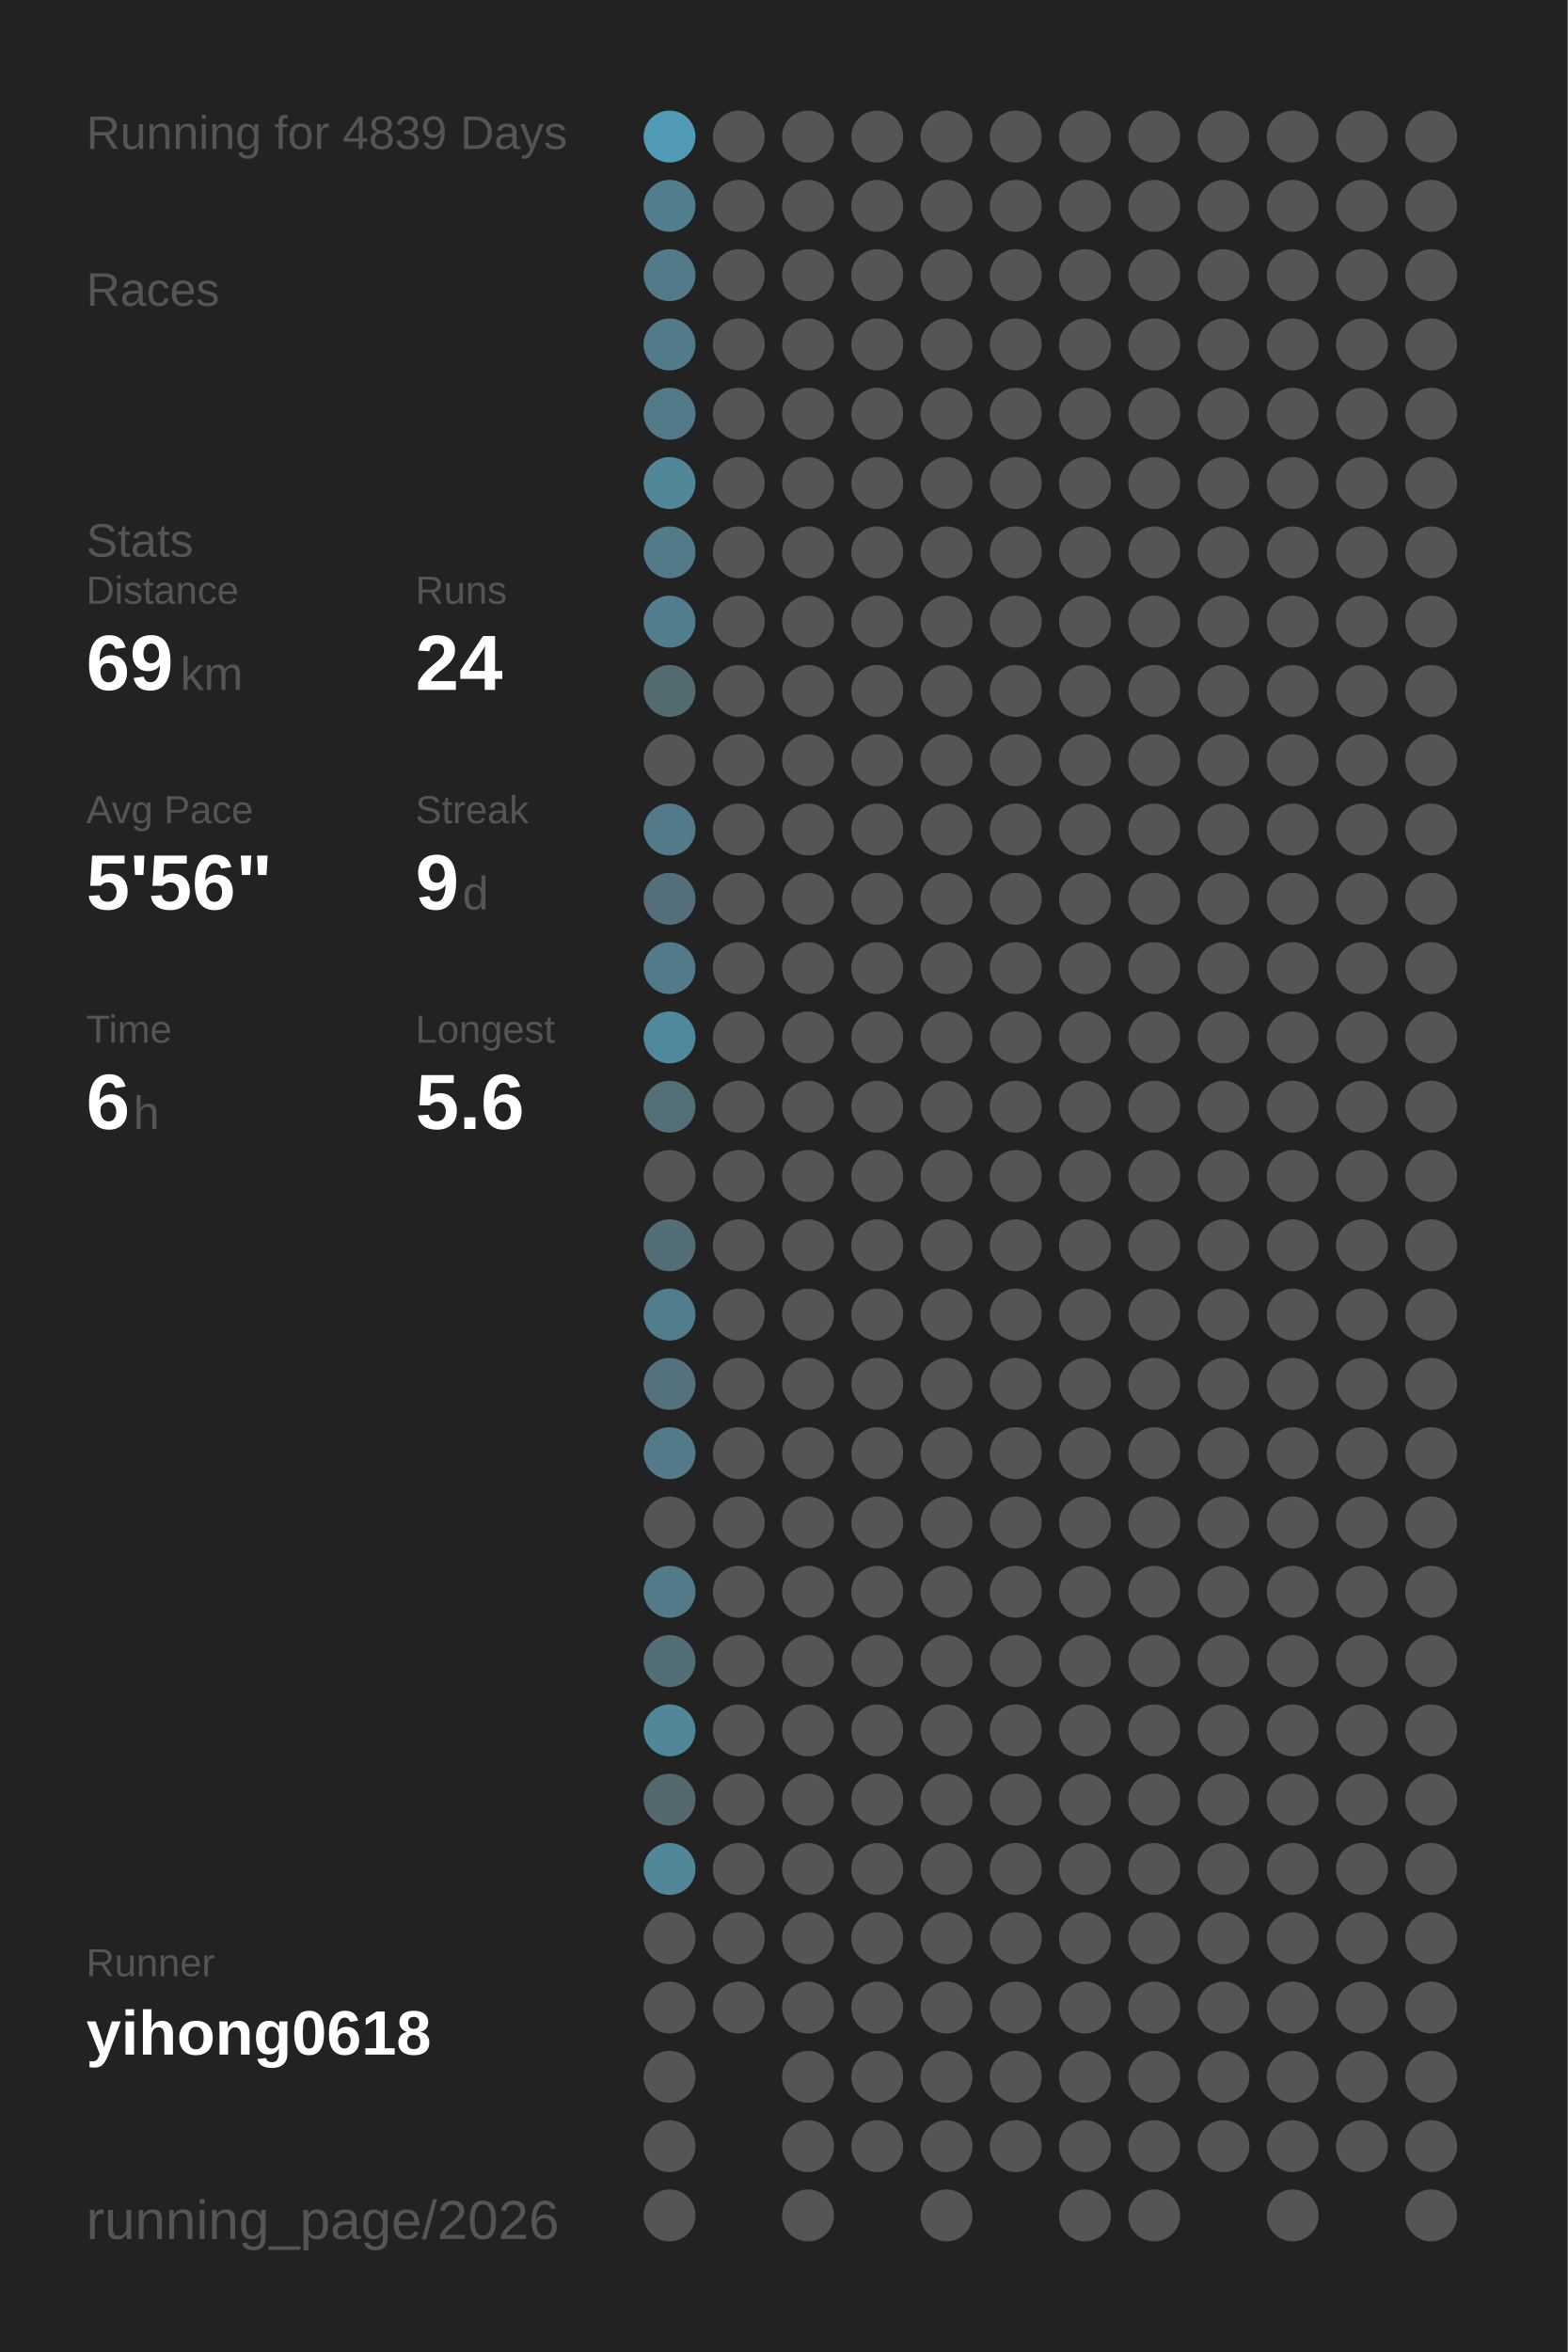
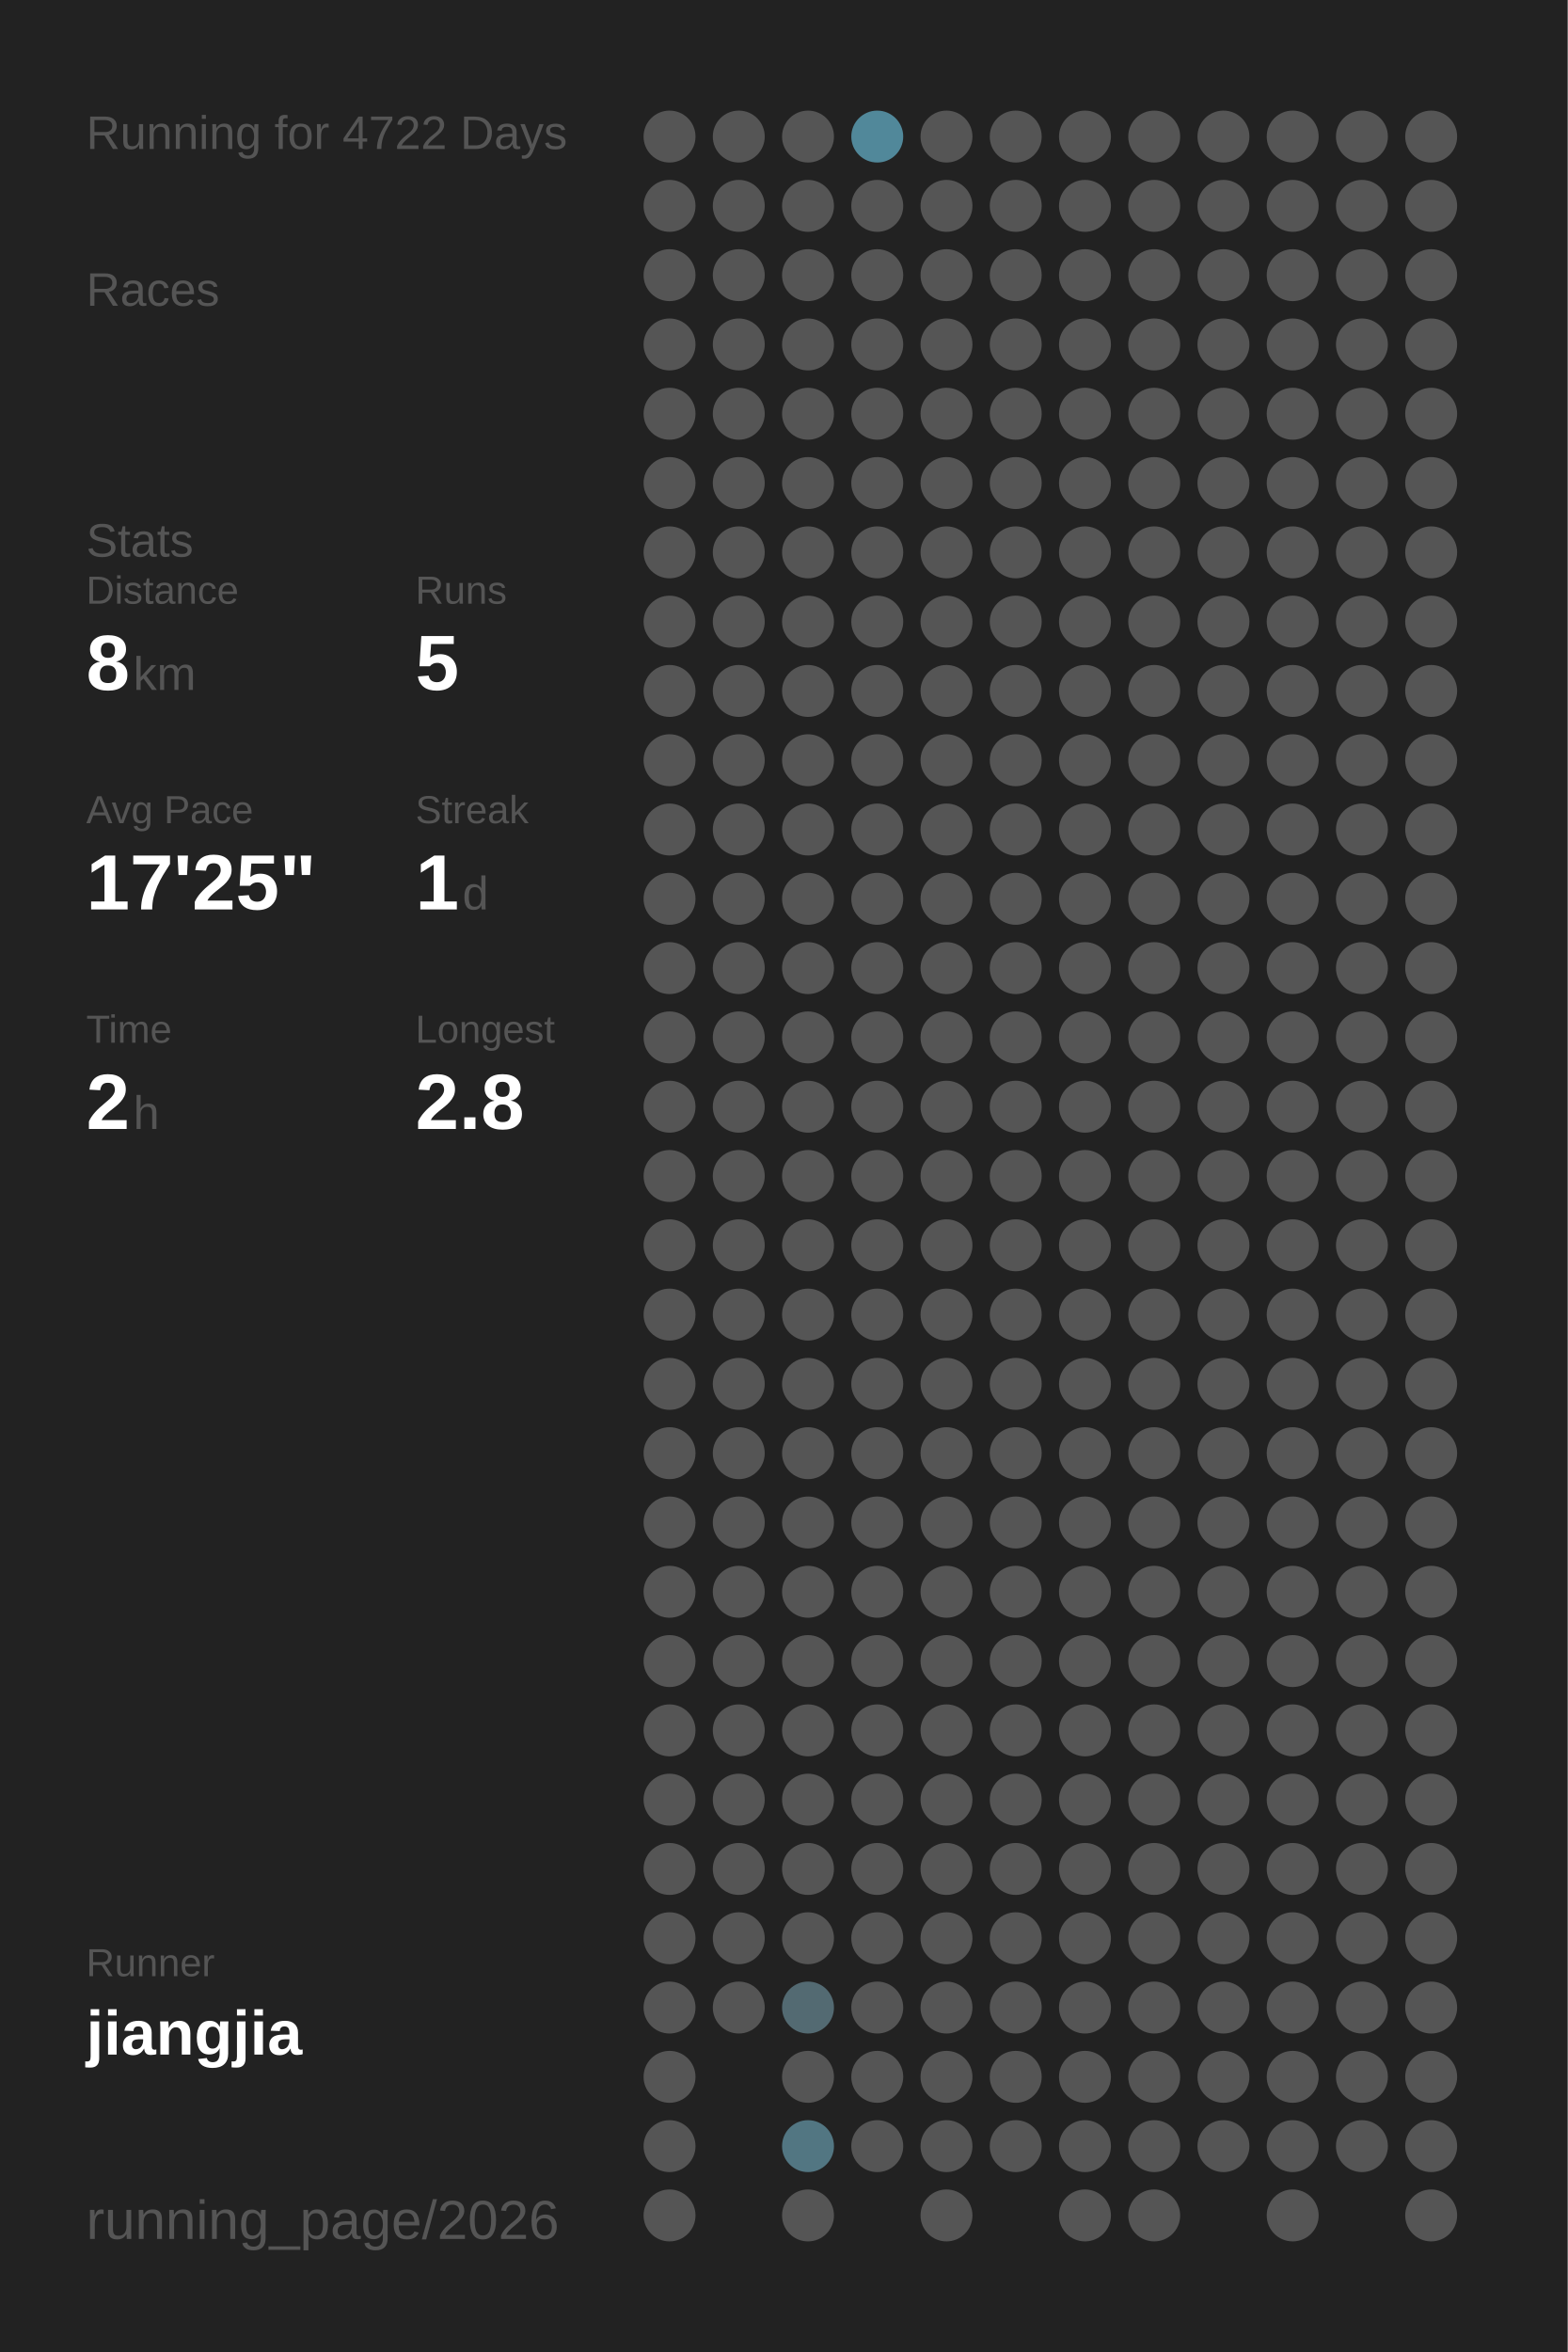
<svg xmlns="http://www.w3.org/2000/svg" baseProfile="full" height="300mm" version="1.1" viewBox="0,0,200,300" width="200mm">
  <defs />
  <rect fill="#222222" height="300" width="200" x="0" y="0" />
-   <text fill="#555555" style="font-size:6px; font-family:Arial;" x="11" y="19">Running for 4839 Days</text>
+   <text fill="#555555" style="font-size:6px; font-family:Arial;" x="11" y="19">Running for 4722 Days</text>
  <text fill="#555555" style="font-size:6px; font-family:Arial;" x="11" y="39">Races</text>
  <text fill="#555555" style="font-size:6px; font-family:Arial;" x="11" y="71">Stats</text>
  <text fill="#555555" style="font-size:5px; font-family:Arial;" x="11" y="77">Distance</text>
-   <text fill="#FFFFFF" style="font-size:10px; font-family:Arial; font-weight:bold;" x="11" y="88">69</text>
-   <text fill="#555555" style="font-size:6px; font-family:Arial;" x="23" y="88">km</text>
+   <text fill="#FFFFFF" style="font-size:10px; font-family:Arial; font-weight:bold;" x="11" y="88">8</text>
+   <text fill="#555555" style="font-size:6px; font-family:Arial;" x="17" y="88">km</text>
  <text fill="#555555" style="font-size:5px; font-family:Arial;" x="53" y="77">Runs</text>
-   <text fill="#FFFFFF" style="font-size:10px; font-family:Arial; font-weight:bold;" x="53" y="88">24</text>
+   <text fill="#FFFFFF" style="font-size:10px; font-family:Arial; font-weight:bold;" x="53" y="88">5</text>
  <text fill="#555555" style="font-size:5px; font-family:Arial;" x="11" y="105">Avg Pace</text>
-   <text fill="#FFFFFF" style="font-size:10px; font-family:Arial; font-weight:bold;" x="11" y="116">5'56"</text>
+   <text fill="#FFFFFF" style="font-size:10px; font-family:Arial; font-weight:bold;" x="11" y="116">17'25"</text>
  <text fill="#555555" style="font-size:5px; font-family:Arial;" x="53" y="105">Streak</text>
-   <text fill="#FFFFFF" style="font-size:10px; font-family:Arial; font-weight:bold;" x="53" y="116">9</text>
+   <text fill="#FFFFFF" style="font-size:10px; font-family:Arial; font-weight:bold;" x="53" y="116">1</text>
  <text fill="#555555" style="font-size:6px; font-family:Arial;" x="59" y="116">d</text>
  <text fill="#555555" style="font-size:5px; font-family:Arial;" x="11" y="133">Time</text>
-   <text fill="#FFFFFF" style="font-size:10px; font-family:Arial; font-weight:bold;" x="11" y="144">6</text>
+   <text fill="#FFFFFF" style="font-size:10px; font-family:Arial; font-weight:bold;" x="11" y="144">2</text>
  <text fill="#555555" style="font-size:6px; font-family:Arial;" x="17" y="144">h</text>
  <text fill="#555555" style="font-size:5px; font-family:Arial;" x="53" y="133">Longest</text>
-   <text fill="#FFFFFF" style="font-size:10px; font-family:Arial; font-weight:bold;" x="53" y="144">5.6</text>
+   <text fill="#FFFFFF" style="font-size:10px; font-family:Arial; font-weight:bold;" x="53" y="144">2.8</text>
  <text fill="#555555" style="font-size:5px; font-family:Arial;" x="11" y="252.065">Runner</text>
-   <text fill="#FFFFFF" style="font-size:8px; font-family:Arial; font-weight:bold;" x="11" y="262.065">yihong0618</text>
+   <text fill="#FFFFFF" style="font-size:8px; font-family:Arial; font-weight:bold;" x="11" y="262.065">jiangjia</text>
  <text fill="#555555" style="font-size:7px; font-family:Arial;" x="11" y="285.581">running_page/2026</text>
-   <circle cx="85.417" cy="17.419" fill="#509ab3" r="3.312" />
-   <circle cx="85.417" cy="26.258" fill="#527f8e" r="3.312" />
-   <circle cx="85.417" cy="35.097" fill="#527a88" r="3.312" />
-   <circle cx="85.417" cy="43.935" fill="#527a88" r="3.312" />
-   <circle cx="85.417" cy="52.774" fill="#527a88" r="3.312" />
-   <circle cx="85.417" cy="61.613" fill="#518799" r="3.312" />
-   <circle cx="85.417" cy="70.452" fill="#527a88" r="3.312" />
-   <circle cx="85.417" cy="79.29" fill="#527d8c" r="3.312" />
-   <circle cx="85.417" cy="88.129" fill="#536a71" r="3.312" />
+   <circle cx="85.417" cy="17.419" fill="#555555" r="3.312" />
+   <circle cx="85.417" cy="26.258" fill="#555555" r="3.312" />
+   <circle cx="85.417" cy="35.097" fill="#555555" r="3.312" />
+   <circle cx="85.417" cy="43.935" fill="#555555" r="3.312" />
+   <circle cx="85.417" cy="52.774" fill="#555555" r="3.312" />
+   <circle cx="85.417" cy="61.613" fill="#555555" r="3.312" />
+   <circle cx="85.417" cy="70.452" fill="#555555" r="3.312" />
+   <circle cx="85.417" cy="79.29" fill="#555555" r="3.312" />
+   <circle cx="85.417" cy="88.129" fill="#555555" r="3.312" />
  <circle cx="85.417" cy="96.968" fill="#555555" r="3.312" />
-   <circle cx="85.417" cy="105.806" fill="#527a88" r="3.312" />
-   <circle cx="85.417" cy="114.645" fill="#536f79" r="3.312" />
-   <circle cx="85.417" cy="123.484" fill="#527a88" r="3.312" />
-   <circle cx="85.417" cy="132.323" fill="#51899c" r="3.312" />
-   <circle cx="85.417" cy="141.161" fill="#536f78" r="3.312" />
+   <circle cx="85.417" cy="105.806" fill="#555555" r="3.312" />
+   <circle cx="85.417" cy="114.645" fill="#555555" r="3.312" />
+   <circle cx="85.417" cy="123.484" fill="#555555" r="3.312" />
+   <circle cx="85.417" cy="132.323" fill="#555555" r="3.312" />
+   <circle cx="85.417" cy="141.161" fill="#555555" r="3.312" />
  <circle cx="85.417" cy="150" fill="#555555" r="3.312" />
-   <circle cx="85.417" cy="158.839" fill="#536e77" r="3.312" />
-   <circle cx="85.417" cy="167.677" fill="#527d8c" r="3.312" />
-   <circle cx="85.417" cy="176.516" fill="#53727d" r="3.312" />
-   <circle cx="85.417" cy="185.355" fill="#527a88" r="3.312" />
+   <circle cx="85.417" cy="158.839" fill="#555555" r="3.312" />
+   <circle cx="85.417" cy="167.677" fill="#555555" r="3.312" />
+   <circle cx="85.417" cy="176.516" fill="#555555" r="3.312" />
+   <circle cx="85.417" cy="185.355" fill="#555555" r="3.312" />
  <circle cx="85.417" cy="194.194" fill="#555555" r="3.312" />
-   <circle cx="85.417" cy="203.032" fill="#527a88" r="3.312" />
-   <circle cx="85.417" cy="211.871" fill="#536e77" r="3.312" />
-   <circle cx="85.417" cy="220.71" fill="#518799" r="3.312" />
-   <circle cx="85.417" cy="229.548" fill="#53686f" r="3.312" />
-   <circle cx="85.417" cy="238.387" fill="#518799" r="3.312" />
+   <circle cx="85.417" cy="203.032" fill="#555555" r="3.312" />
+   <circle cx="85.417" cy="211.871" fill="#555555" r="3.312" />
+   <circle cx="85.417" cy="220.71" fill="#555555" r="3.312" />
+   <circle cx="85.417" cy="229.548" fill="#555555" r="3.312" />
+   <circle cx="85.417" cy="238.387" fill="#555555" r="3.312" />
  <circle cx="85.417" cy="247.226" fill="#555555" r="3.312" />
  <circle cx="85.417" cy="256.065" fill="#555555" r="3.312" />
  <circle cx="85.417" cy="264.903" fill="#555555" r="3.312" />
  <circle cx="85.417" cy="273.742" fill="#555555" r="3.312" />
  <circle cx="85.417" cy="282.581" fill="#555555" r="3.312" />
  <circle cx="94.25" cy="17.419" fill="#555555" r="3.312" />
  <circle cx="94.25" cy="26.258" fill="#555555" r="3.312" />
  <circle cx="94.25" cy="35.097" fill="#555555" r="3.312" />
  <circle cx="94.25" cy="43.935" fill="#555555" r="3.312" />
  <circle cx="94.25" cy="52.774" fill="#555555" r="3.312" />
  <circle cx="94.25" cy="61.613" fill="#555555" r="3.312" />
  <circle cx="94.25" cy="70.452" fill="#555555" r="3.312" />
  <circle cx="94.25" cy="79.29" fill="#555555" r="3.312" />
  <circle cx="94.25" cy="88.129" fill="#555555" r="3.312" />
  <circle cx="94.25" cy="96.968" fill="#555555" r="3.312" />
  <circle cx="94.25" cy="105.806" fill="#555555" r="3.312" />
  <circle cx="94.25" cy="114.645" fill="#555555" r="3.312" />
  <circle cx="94.25" cy="123.484" fill="#555555" r="3.312" />
  <circle cx="94.25" cy="132.323" fill="#555555" r="3.312" />
  <circle cx="94.25" cy="141.161" fill="#555555" r="3.312" />
  <circle cx="94.25" cy="150" fill="#555555" r="3.312" />
  <circle cx="94.25" cy="158.839" fill="#555555" r="3.312" />
  <circle cx="94.25" cy="167.677" fill="#555555" r="3.312" />
  <circle cx="94.25" cy="176.516" fill="#555555" r="3.312" />
  <circle cx="94.25" cy="185.355" fill="#555555" r="3.312" />
  <circle cx="94.25" cy="194.194" fill="#555555" r="3.312" />
  <circle cx="94.25" cy="203.032" fill="#555555" r="3.312" />
  <circle cx="94.25" cy="211.871" fill="#555555" r="3.312" />
  <circle cx="94.25" cy="220.71" fill="#555555" r="3.312" />
  <circle cx="94.25" cy="229.548" fill="#555555" r="3.312" />
  <circle cx="94.25" cy="238.387" fill="#555555" r="3.312" />
  <circle cx="94.25" cy="247.226" fill="#555555" r="3.312" />
  <circle cx="94.25" cy="256.065" fill="#555555" r="3.312" />
  <circle cx="103.083" cy="17.419" fill="#555555" r="3.312" />
  <circle cx="103.083" cy="26.258" fill="#555555" r="3.312" />
  <circle cx="103.083" cy="35.097" fill="#555555" r="3.312" />
  <circle cx="103.083" cy="43.935" fill="#555555" r="3.312" />
  <circle cx="103.083" cy="52.774" fill="#555555" r="3.312" />
  <circle cx="103.083" cy="61.613" fill="#555555" r="3.312" />
  <circle cx="103.083" cy="70.452" fill="#555555" r="3.312" />
  <circle cx="103.083" cy="79.29" fill="#555555" r="3.312" />
  <circle cx="103.083" cy="88.129" fill="#555555" r="3.312" />
  <circle cx="103.083" cy="96.968" fill="#555555" r="3.312" />
  <circle cx="103.083" cy="105.806" fill="#555555" r="3.312" />
  <circle cx="103.083" cy="114.645" fill="#555555" r="3.312" />
  <circle cx="103.083" cy="123.484" fill="#555555" r="3.312" />
  <circle cx="103.083" cy="132.323" fill="#555555" r="3.312" />
  <circle cx="103.083" cy="141.161" fill="#555555" r="3.312" />
  <circle cx="103.083" cy="150" fill="#555555" r="3.312" />
  <circle cx="103.083" cy="158.839" fill="#555555" r="3.312" />
  <circle cx="103.083" cy="167.677" fill="#555555" r="3.312" />
  <circle cx="103.083" cy="176.516" fill="#555555" r="3.312" />
  <circle cx="103.083" cy="185.355" fill="#555555" r="3.312" />
  <circle cx="103.083" cy="194.194" fill="#555555" r="3.312" />
  <circle cx="103.083" cy="203.032" fill="#555555" r="3.312" />
  <circle cx="103.083" cy="211.871" fill="#555555" r="3.312" />
  <circle cx="103.083" cy="220.71" fill="#555555" r="3.312" />
  <circle cx="103.083" cy="229.548" fill="#555555" r="3.312" />
  <circle cx="103.083" cy="238.387" fill="#555555" r="3.312" />
  <circle cx="103.083" cy="247.226" fill="#555555" r="3.312" />
-   <circle cx="103.083" cy="256.065" fill="#555555" r="3.312" />
+   <circle cx="103.083" cy="256.065" fill="#536a72" r="3.312" />
  <circle cx="103.083" cy="264.903" fill="#555555" r="3.312" />
-   <circle cx="103.083" cy="273.742" fill="#555555" r="3.312" />
+   <circle cx="103.083" cy="273.742" fill="#527682" r="3.312" />
  <circle cx="103.083" cy="282.581" fill="#555555" r="3.312" />
-   <circle cx="111.917" cy="17.419" fill="#555555" r="3.312" />
+   <circle cx="111.917" cy="17.419" fill="#51889a" r="3.312" />
  <circle cx="111.917" cy="26.258" fill="#555555" r="3.312" />
  <circle cx="111.917" cy="35.097" fill="#555555" r="3.312" />
  <circle cx="111.917" cy="43.935" fill="#555555" r="3.312" />
  <circle cx="111.917" cy="52.774" fill="#555555" r="3.312" />
  <circle cx="111.917" cy="61.613" fill="#555555" r="3.312" />
  <circle cx="111.917" cy="70.452" fill="#555555" r="3.312" />
  <circle cx="111.917" cy="79.29" fill="#555555" r="3.312" />
  <circle cx="111.917" cy="88.129" fill="#555555" r="3.312" />
  <circle cx="111.917" cy="96.968" fill="#555555" r="3.312" />
  <circle cx="111.917" cy="105.806" fill="#555555" r="3.312" />
  <circle cx="111.917" cy="114.645" fill="#555555" r="3.312" />
  <circle cx="111.917" cy="123.484" fill="#555555" r="3.312" />
  <circle cx="111.917" cy="132.323" fill="#555555" r="3.312" />
  <circle cx="111.917" cy="141.161" fill="#555555" r="3.312" />
  <circle cx="111.917" cy="150" fill="#555555" r="3.312" />
  <circle cx="111.917" cy="158.839" fill="#555555" r="3.312" />
  <circle cx="111.917" cy="167.677" fill="#555555" r="3.312" />
  <circle cx="111.917" cy="176.516" fill="#555555" r="3.312" />
  <circle cx="111.917" cy="185.355" fill="#555555" r="3.312" />
  <circle cx="111.917" cy="194.194" fill="#555555" r="3.312" />
  <circle cx="111.917" cy="203.032" fill="#555555" r="3.312" />
  <circle cx="111.917" cy="211.871" fill="#555555" r="3.312" />
  <circle cx="111.917" cy="220.71" fill="#555555" r="3.312" />
  <circle cx="111.917" cy="229.548" fill="#555555" r="3.312" />
  <circle cx="111.917" cy="238.387" fill="#555555" r="3.312" />
  <circle cx="111.917" cy="247.226" fill="#555555" r="3.312" />
  <circle cx="111.917" cy="256.065" fill="#555555" r="3.312" />
  <circle cx="111.917" cy="264.903" fill="#555555" r="3.312" />
  <circle cx="111.917" cy="273.742" fill="#555555" r="3.312" />
  <circle cx="120.75" cy="17.419" fill="#555555" r="3.312" />
  <circle cx="120.75" cy="26.258" fill="#555555" r="3.312" />
  <circle cx="120.75" cy="35.097" fill="#555555" r="3.312" />
  <circle cx="120.75" cy="43.935" fill="#555555" r="3.312" />
  <circle cx="120.75" cy="52.774" fill="#555555" r="3.312" />
  <circle cx="120.75" cy="61.613" fill="#555555" r="3.312" />
  <circle cx="120.75" cy="70.452" fill="#555555" r="3.312" />
  <circle cx="120.75" cy="79.29" fill="#555555" r="3.312" />
  <circle cx="120.75" cy="88.129" fill="#555555" r="3.312" />
  <circle cx="120.75" cy="96.968" fill="#555555" r="3.312" />
  <circle cx="120.75" cy="105.806" fill="#555555" r="3.312" />
  <circle cx="120.75" cy="114.645" fill="#555555" r="3.312" />
  <circle cx="120.75" cy="123.484" fill="#555555" r="3.312" />
  <circle cx="120.75" cy="132.323" fill="#555555" r="3.312" />
  <circle cx="120.75" cy="141.161" fill="#555555" r="3.312" />
  <circle cx="120.75" cy="150" fill="#555555" r="3.312" />
  <circle cx="120.75" cy="158.839" fill="#555555" r="3.312" />
  <circle cx="120.75" cy="167.677" fill="#555555" r="3.312" />
  <circle cx="120.75" cy="176.516" fill="#555555" r="3.312" />
  <circle cx="120.75" cy="185.355" fill="#555555" r="3.312" />
  <circle cx="120.75" cy="194.194" fill="#555555" r="3.312" />
  <circle cx="120.75" cy="203.032" fill="#555555" r="3.312" />
  <circle cx="120.75" cy="211.871" fill="#555555" r="3.312" />
  <circle cx="120.75" cy="220.71" fill="#555555" r="3.312" />
  <circle cx="120.75" cy="229.548" fill="#555555" r="3.312" />
  <circle cx="120.75" cy="238.387" fill="#555555" r="3.312" />
  <circle cx="120.75" cy="247.226" fill="#555555" r="3.312" />
  <circle cx="120.75" cy="256.065" fill="#555555" r="3.312" />
  <circle cx="120.75" cy="264.903" fill="#555555" r="3.312" />
  <circle cx="120.75" cy="273.742" fill="#555555" r="3.312" />
  <circle cx="120.75" cy="282.581" fill="#555555" r="3.312" />
  <circle cx="129.583" cy="17.419" fill="#555555" r="3.312" />
  <circle cx="129.583" cy="26.258" fill="#555555" r="3.312" />
  <circle cx="129.583" cy="35.097" fill="#555555" r="3.312" />
  <circle cx="129.583" cy="43.935" fill="#555555" r="3.312" />
  <circle cx="129.583" cy="52.774" fill="#555555" r="3.312" />
  <circle cx="129.583" cy="61.613" fill="#555555" r="3.312" />
  <circle cx="129.583" cy="70.452" fill="#555555" r="3.312" />
  <circle cx="129.583" cy="79.29" fill="#555555" r="3.312" />
  <circle cx="129.583" cy="88.129" fill="#555555" r="3.312" />
  <circle cx="129.583" cy="96.968" fill="#555555" r="3.312" />
  <circle cx="129.583" cy="105.806" fill="#555555" r="3.312" />
  <circle cx="129.583" cy="114.645" fill="#555555" r="3.312" />
  <circle cx="129.583" cy="123.484" fill="#555555" r="3.312" />
  <circle cx="129.583" cy="132.323" fill="#555555" r="3.312" />
  <circle cx="129.583" cy="141.161" fill="#555555" r="3.312" />
  <circle cx="129.583" cy="150" fill="#555555" r="3.312" />
  <circle cx="129.583" cy="158.839" fill="#555555" r="3.312" />
  <circle cx="129.583" cy="167.677" fill="#555555" r="3.312" />
  <circle cx="129.583" cy="176.516" fill="#555555" r="3.312" />
  <circle cx="129.583" cy="185.355" fill="#555555" r="3.312" />
  <circle cx="129.583" cy="194.194" fill="#555555" r="3.312" />
  <circle cx="129.583" cy="203.032" fill="#555555" r="3.312" />
  <circle cx="129.583" cy="211.871" fill="#555555" r="3.312" />
  <circle cx="129.583" cy="220.71" fill="#555555" r="3.312" />
  <circle cx="129.583" cy="229.548" fill="#555555" r="3.312" />
  <circle cx="129.583" cy="238.387" fill="#555555" r="3.312" />
  <circle cx="129.583" cy="247.226" fill="#555555" r="3.312" />
  <circle cx="129.583" cy="256.065" fill="#555555" r="3.312" />
  <circle cx="129.583" cy="264.903" fill="#555555" r="3.312" />
  <circle cx="129.583" cy="273.742" fill="#555555" r="3.312" />
  <circle cx="138.417" cy="17.419" fill="#555555" r="3.312" />
  <circle cx="138.417" cy="26.258" fill="#555555" r="3.312" />
  <circle cx="138.417" cy="35.097" fill="#555555" r="3.312" />
  <circle cx="138.417" cy="43.935" fill="#555555" r="3.312" />
  <circle cx="138.417" cy="52.774" fill="#555555" r="3.312" />
  <circle cx="138.417" cy="61.613" fill="#555555" r="3.312" />
  <circle cx="138.417" cy="70.452" fill="#555555" r="3.312" />
  <circle cx="138.417" cy="79.29" fill="#555555" r="3.312" />
  <circle cx="138.417" cy="88.129" fill="#555555" r="3.312" />
  <circle cx="138.417" cy="96.968" fill="#555555" r="3.312" />
  <circle cx="138.417" cy="105.806" fill="#555555" r="3.312" />
  <circle cx="138.417" cy="114.645" fill="#555555" r="3.312" />
  <circle cx="138.417" cy="123.484" fill="#555555" r="3.312" />
  <circle cx="138.417" cy="132.323" fill="#555555" r="3.312" />
  <circle cx="138.417" cy="141.161" fill="#555555" r="3.312" />
  <circle cx="138.417" cy="150" fill="#555555" r="3.312" />
  <circle cx="138.417" cy="158.839" fill="#555555" r="3.312" />
  <circle cx="138.417" cy="167.677" fill="#555555" r="3.312" />
  <circle cx="138.417" cy="176.516" fill="#555555" r="3.312" />
  <circle cx="138.417" cy="185.355" fill="#555555" r="3.312" />
  <circle cx="138.417" cy="194.194" fill="#555555" r="3.312" />
  <circle cx="138.417" cy="203.032" fill="#555555" r="3.312" />
  <circle cx="138.417" cy="211.871" fill="#555555" r="3.312" />
  <circle cx="138.417" cy="220.71" fill="#555555" r="3.312" />
  <circle cx="138.417" cy="229.548" fill="#555555" r="3.312" />
  <circle cx="138.417" cy="238.387" fill="#555555" r="3.312" />
  <circle cx="138.417" cy="247.226" fill="#555555" r="3.312" />
  <circle cx="138.417" cy="256.065" fill="#555555" r="3.312" />
  <circle cx="138.417" cy="264.903" fill="#555555" r="3.312" />
  <circle cx="138.417" cy="273.742" fill="#555555" r="3.312" />
  <circle cx="138.417" cy="282.581" fill="#555555" r="3.312" />
  <circle cx="147.25" cy="17.419" fill="#555555" r="3.312" />
  <circle cx="147.25" cy="26.258" fill="#555555" r="3.312" />
  <circle cx="147.25" cy="35.097" fill="#555555" r="3.312" />
  <circle cx="147.25" cy="43.935" fill="#555555" r="3.312" />
  <circle cx="147.25" cy="52.774" fill="#555555" r="3.312" />
  <circle cx="147.25" cy="61.613" fill="#555555" r="3.312" />
  <circle cx="147.25" cy="70.452" fill="#555555" r="3.312" />
  <circle cx="147.25" cy="79.29" fill="#555555" r="3.312" />
  <circle cx="147.25" cy="88.129" fill="#555555" r="3.312" />
  <circle cx="147.25" cy="96.968" fill="#555555" r="3.312" />
  <circle cx="147.25" cy="105.806" fill="#555555" r="3.312" />
  <circle cx="147.25" cy="114.645" fill="#555555" r="3.312" />
  <circle cx="147.25" cy="123.484" fill="#555555" r="3.312" />
  <circle cx="147.25" cy="132.323" fill="#555555" r="3.312" />
  <circle cx="147.25" cy="141.161" fill="#555555" r="3.312" />
  <circle cx="147.25" cy="150" fill="#555555" r="3.312" />
  <circle cx="147.25" cy="158.839" fill="#555555" r="3.312" />
  <circle cx="147.25" cy="167.677" fill="#555555" r="3.312" />
  <circle cx="147.25" cy="176.516" fill="#555555" r="3.312" />
  <circle cx="147.25" cy="185.355" fill="#555555" r="3.312" />
  <circle cx="147.25" cy="194.194" fill="#555555" r="3.312" />
  <circle cx="147.25" cy="203.032" fill="#555555" r="3.312" />
  <circle cx="147.25" cy="211.871" fill="#555555" r="3.312" />
  <circle cx="147.25" cy="220.71" fill="#555555" r="3.312" />
  <circle cx="147.25" cy="229.548" fill="#555555" r="3.312" />
  <circle cx="147.25" cy="238.387" fill="#555555" r="3.312" />
  <circle cx="147.25" cy="247.226" fill="#555555" r="3.312" />
  <circle cx="147.25" cy="256.065" fill="#555555" r="3.312" />
  <circle cx="147.25" cy="264.903" fill="#555555" r="3.312" />
  <circle cx="147.25" cy="273.742" fill="#555555" r="3.312" />
  <circle cx="147.25" cy="282.581" fill="#555555" r="3.312" />
  <circle cx="156.083" cy="17.419" fill="#555555" r="3.312" />
  <circle cx="156.083" cy="26.258" fill="#555555" r="3.312" />
  <circle cx="156.083" cy="35.097" fill="#555555" r="3.312" />
  <circle cx="156.083" cy="43.935" fill="#555555" r="3.312" />
  <circle cx="156.083" cy="52.774" fill="#555555" r="3.312" />
  <circle cx="156.083" cy="61.613" fill="#555555" r="3.312" />
  <circle cx="156.083" cy="70.452" fill="#555555" r="3.312" />
  <circle cx="156.083" cy="79.29" fill="#555555" r="3.312" />
  <circle cx="156.083" cy="88.129" fill="#555555" r="3.312" />
  <circle cx="156.083" cy="96.968" fill="#555555" r="3.312" />
  <circle cx="156.083" cy="105.806" fill="#555555" r="3.312" />
  <circle cx="156.083" cy="114.645" fill="#555555" r="3.312" />
  <circle cx="156.083" cy="123.484" fill="#555555" r="3.312" />
  <circle cx="156.083" cy="132.323" fill="#555555" r="3.312" />
  <circle cx="156.083" cy="141.161" fill="#555555" r="3.312" />
  <circle cx="156.083" cy="150" fill="#555555" r="3.312" />
  <circle cx="156.083" cy="158.839" fill="#555555" r="3.312" />
  <circle cx="156.083" cy="167.677" fill="#555555" r="3.312" />
  <circle cx="156.083" cy="176.516" fill="#555555" r="3.312" />
  <circle cx="156.083" cy="185.355" fill="#555555" r="3.312" />
  <circle cx="156.083" cy="194.194" fill="#555555" r="3.312" />
  <circle cx="156.083" cy="203.032" fill="#555555" r="3.312" />
  <circle cx="156.083" cy="211.871" fill="#555555" r="3.312" />
  <circle cx="156.083" cy="220.71" fill="#555555" r="3.312" />
  <circle cx="156.083" cy="229.548" fill="#555555" r="3.312" />
  <circle cx="156.083" cy="238.387" fill="#555555" r="3.312" />
  <circle cx="156.083" cy="247.226" fill="#555555" r="3.312" />
  <circle cx="156.083" cy="256.065" fill="#555555" r="3.312" />
  <circle cx="156.083" cy="264.903" fill="#555555" r="3.312" />
  <circle cx="156.083" cy="273.742" fill="#555555" r="3.312" />
  <circle cx="164.917" cy="17.419" fill="#555555" r="3.312" />
  <circle cx="164.917" cy="26.258" fill="#555555" r="3.312" />
  <circle cx="164.917" cy="35.097" fill="#555555" r="3.312" />
  <circle cx="164.917" cy="43.935" fill="#555555" r="3.312" />
  <circle cx="164.917" cy="52.774" fill="#555555" r="3.312" />
  <circle cx="164.917" cy="61.613" fill="#555555" r="3.312" />
  <circle cx="164.917" cy="70.452" fill="#555555" r="3.312" />
  <circle cx="164.917" cy="79.29" fill="#555555" r="3.312" />
  <circle cx="164.917" cy="88.129" fill="#555555" r="3.312" />
  <circle cx="164.917" cy="96.968" fill="#555555" r="3.312" />
  <circle cx="164.917" cy="105.806" fill="#555555" r="3.312" />
  <circle cx="164.917" cy="114.645" fill="#555555" r="3.312" />
  <circle cx="164.917" cy="123.484" fill="#555555" r="3.312" />
  <circle cx="164.917" cy="132.323" fill="#555555" r="3.312" />
  <circle cx="164.917" cy="141.161" fill="#555555" r="3.312" />
  <circle cx="164.917" cy="150" fill="#555555" r="3.312" />
  <circle cx="164.917" cy="158.839" fill="#555555" r="3.312" />
  <circle cx="164.917" cy="167.677" fill="#555555" r="3.312" />
  <circle cx="164.917" cy="176.516" fill="#555555" r="3.312" />
  <circle cx="164.917" cy="185.355" fill="#555555" r="3.312" />
  <circle cx="164.917" cy="194.194" fill="#555555" r="3.312" />
  <circle cx="164.917" cy="203.032" fill="#555555" r="3.312" />
  <circle cx="164.917" cy="211.871" fill="#555555" r="3.312" />
  <circle cx="164.917" cy="220.71" fill="#555555" r="3.312" />
  <circle cx="164.917" cy="229.548" fill="#555555" r="3.312" />
  <circle cx="164.917" cy="238.387" fill="#555555" r="3.312" />
  <circle cx="164.917" cy="247.226" fill="#555555" r="3.312" />
  <circle cx="164.917" cy="256.065" fill="#555555" r="3.312" />
  <circle cx="164.917" cy="264.903" fill="#555555" r="3.312" />
  <circle cx="164.917" cy="273.742" fill="#555555" r="3.312" />
  <circle cx="164.917" cy="282.581" fill="#555555" r="3.312" />
  <circle cx="173.75" cy="17.419" fill="#555555" r="3.312" />
  <circle cx="173.75" cy="26.258" fill="#555555" r="3.312" />
  <circle cx="173.75" cy="35.097" fill="#555555" r="3.312" />
  <circle cx="173.75" cy="43.935" fill="#555555" r="3.312" />
  <circle cx="173.75" cy="52.774" fill="#555555" r="3.312" />
  <circle cx="173.75" cy="61.613" fill="#555555" r="3.312" />
  <circle cx="173.75" cy="70.452" fill="#555555" r="3.312" />
  <circle cx="173.75" cy="79.29" fill="#555555" r="3.312" />
  <circle cx="173.75" cy="88.129" fill="#555555" r="3.312" />
  <circle cx="173.75" cy="96.968" fill="#555555" r="3.312" />
  <circle cx="173.75" cy="105.806" fill="#555555" r="3.312" />
  <circle cx="173.75" cy="114.645" fill="#555555" r="3.312" />
  <circle cx="173.75" cy="123.484" fill="#555555" r="3.312" />
  <circle cx="173.75" cy="132.323" fill="#555555" r="3.312" />
  <circle cx="173.75" cy="141.161" fill="#555555" r="3.312" />
  <circle cx="173.75" cy="150" fill="#555555" r="3.312" />
  <circle cx="173.75" cy="158.839" fill="#555555" r="3.312" />
  <circle cx="173.75" cy="167.677" fill="#555555" r="3.312" />
  <circle cx="173.75" cy="176.516" fill="#555555" r="3.312" />
  <circle cx="173.75" cy="185.355" fill="#555555" r="3.312" />
  <circle cx="173.75" cy="194.194" fill="#555555" r="3.312" />
  <circle cx="173.75" cy="203.032" fill="#555555" r="3.312" />
  <circle cx="173.75" cy="211.871" fill="#555555" r="3.312" />
  <circle cx="173.75" cy="220.71" fill="#555555" r="3.312" />
  <circle cx="173.75" cy="229.548" fill="#555555" r="3.312" />
  <circle cx="173.75" cy="238.387" fill="#555555" r="3.312" />
  <circle cx="173.75" cy="247.226" fill="#555555" r="3.312" />
  <circle cx="173.75" cy="256.065" fill="#555555" r="3.312" />
  <circle cx="173.75" cy="264.903" fill="#555555" r="3.312" />
  <circle cx="173.75" cy="273.742" fill="#555555" r="3.312" />
  <circle cx="182.583" cy="17.419" fill="#555555" r="3.312" />
  <circle cx="182.583" cy="26.258" fill="#555555" r="3.312" />
  <circle cx="182.583" cy="35.097" fill="#555555" r="3.312" />
  <circle cx="182.583" cy="43.935" fill="#555555" r="3.312" />
  <circle cx="182.583" cy="52.774" fill="#555555" r="3.312" />
  <circle cx="182.583" cy="61.613" fill="#555555" r="3.312" />
  <circle cx="182.583" cy="70.452" fill="#555555" r="3.312" />
  <circle cx="182.583" cy="79.29" fill="#555555" r="3.312" />
  <circle cx="182.583" cy="88.129" fill="#555555" r="3.312" />
  <circle cx="182.583" cy="96.968" fill="#555555" r="3.312" />
  <circle cx="182.583" cy="105.806" fill="#555555" r="3.312" />
  <circle cx="182.583" cy="114.645" fill="#555555" r="3.312" />
  <circle cx="182.583" cy="123.484" fill="#555555" r="3.312" />
  <circle cx="182.583" cy="132.323" fill="#555555" r="3.312" />
  <circle cx="182.583" cy="141.161" fill="#555555" r="3.312" />
  <circle cx="182.583" cy="150" fill="#555555" r="3.312" />
  <circle cx="182.583" cy="158.839" fill="#555555" r="3.312" />
  <circle cx="182.583" cy="167.677" fill="#555555" r="3.312" />
  <circle cx="182.583" cy="176.516" fill="#555555" r="3.312" />
  <circle cx="182.583" cy="185.355" fill="#555555" r="3.312" />
  <circle cx="182.583" cy="194.194" fill="#555555" r="3.312" />
  <circle cx="182.583" cy="203.032" fill="#555555" r="3.312" />
  <circle cx="182.583" cy="211.871" fill="#555555" r="3.312" />
  <circle cx="182.583" cy="220.71" fill="#555555" r="3.312" />
  <circle cx="182.583" cy="229.548" fill="#555555" r="3.312" />
  <circle cx="182.583" cy="238.387" fill="#555555" r="3.312" />
  <circle cx="182.583" cy="247.226" fill="#555555" r="3.312" />
  <circle cx="182.583" cy="256.065" fill="#555555" r="3.312" />
  <circle cx="182.583" cy="264.903" fill="#555555" r="3.312" />
  <circle cx="182.583" cy="273.742" fill="#555555" r="3.312" />
  <circle cx="182.583" cy="282.581" fill="#555555" r="3.312" />
</svg>
